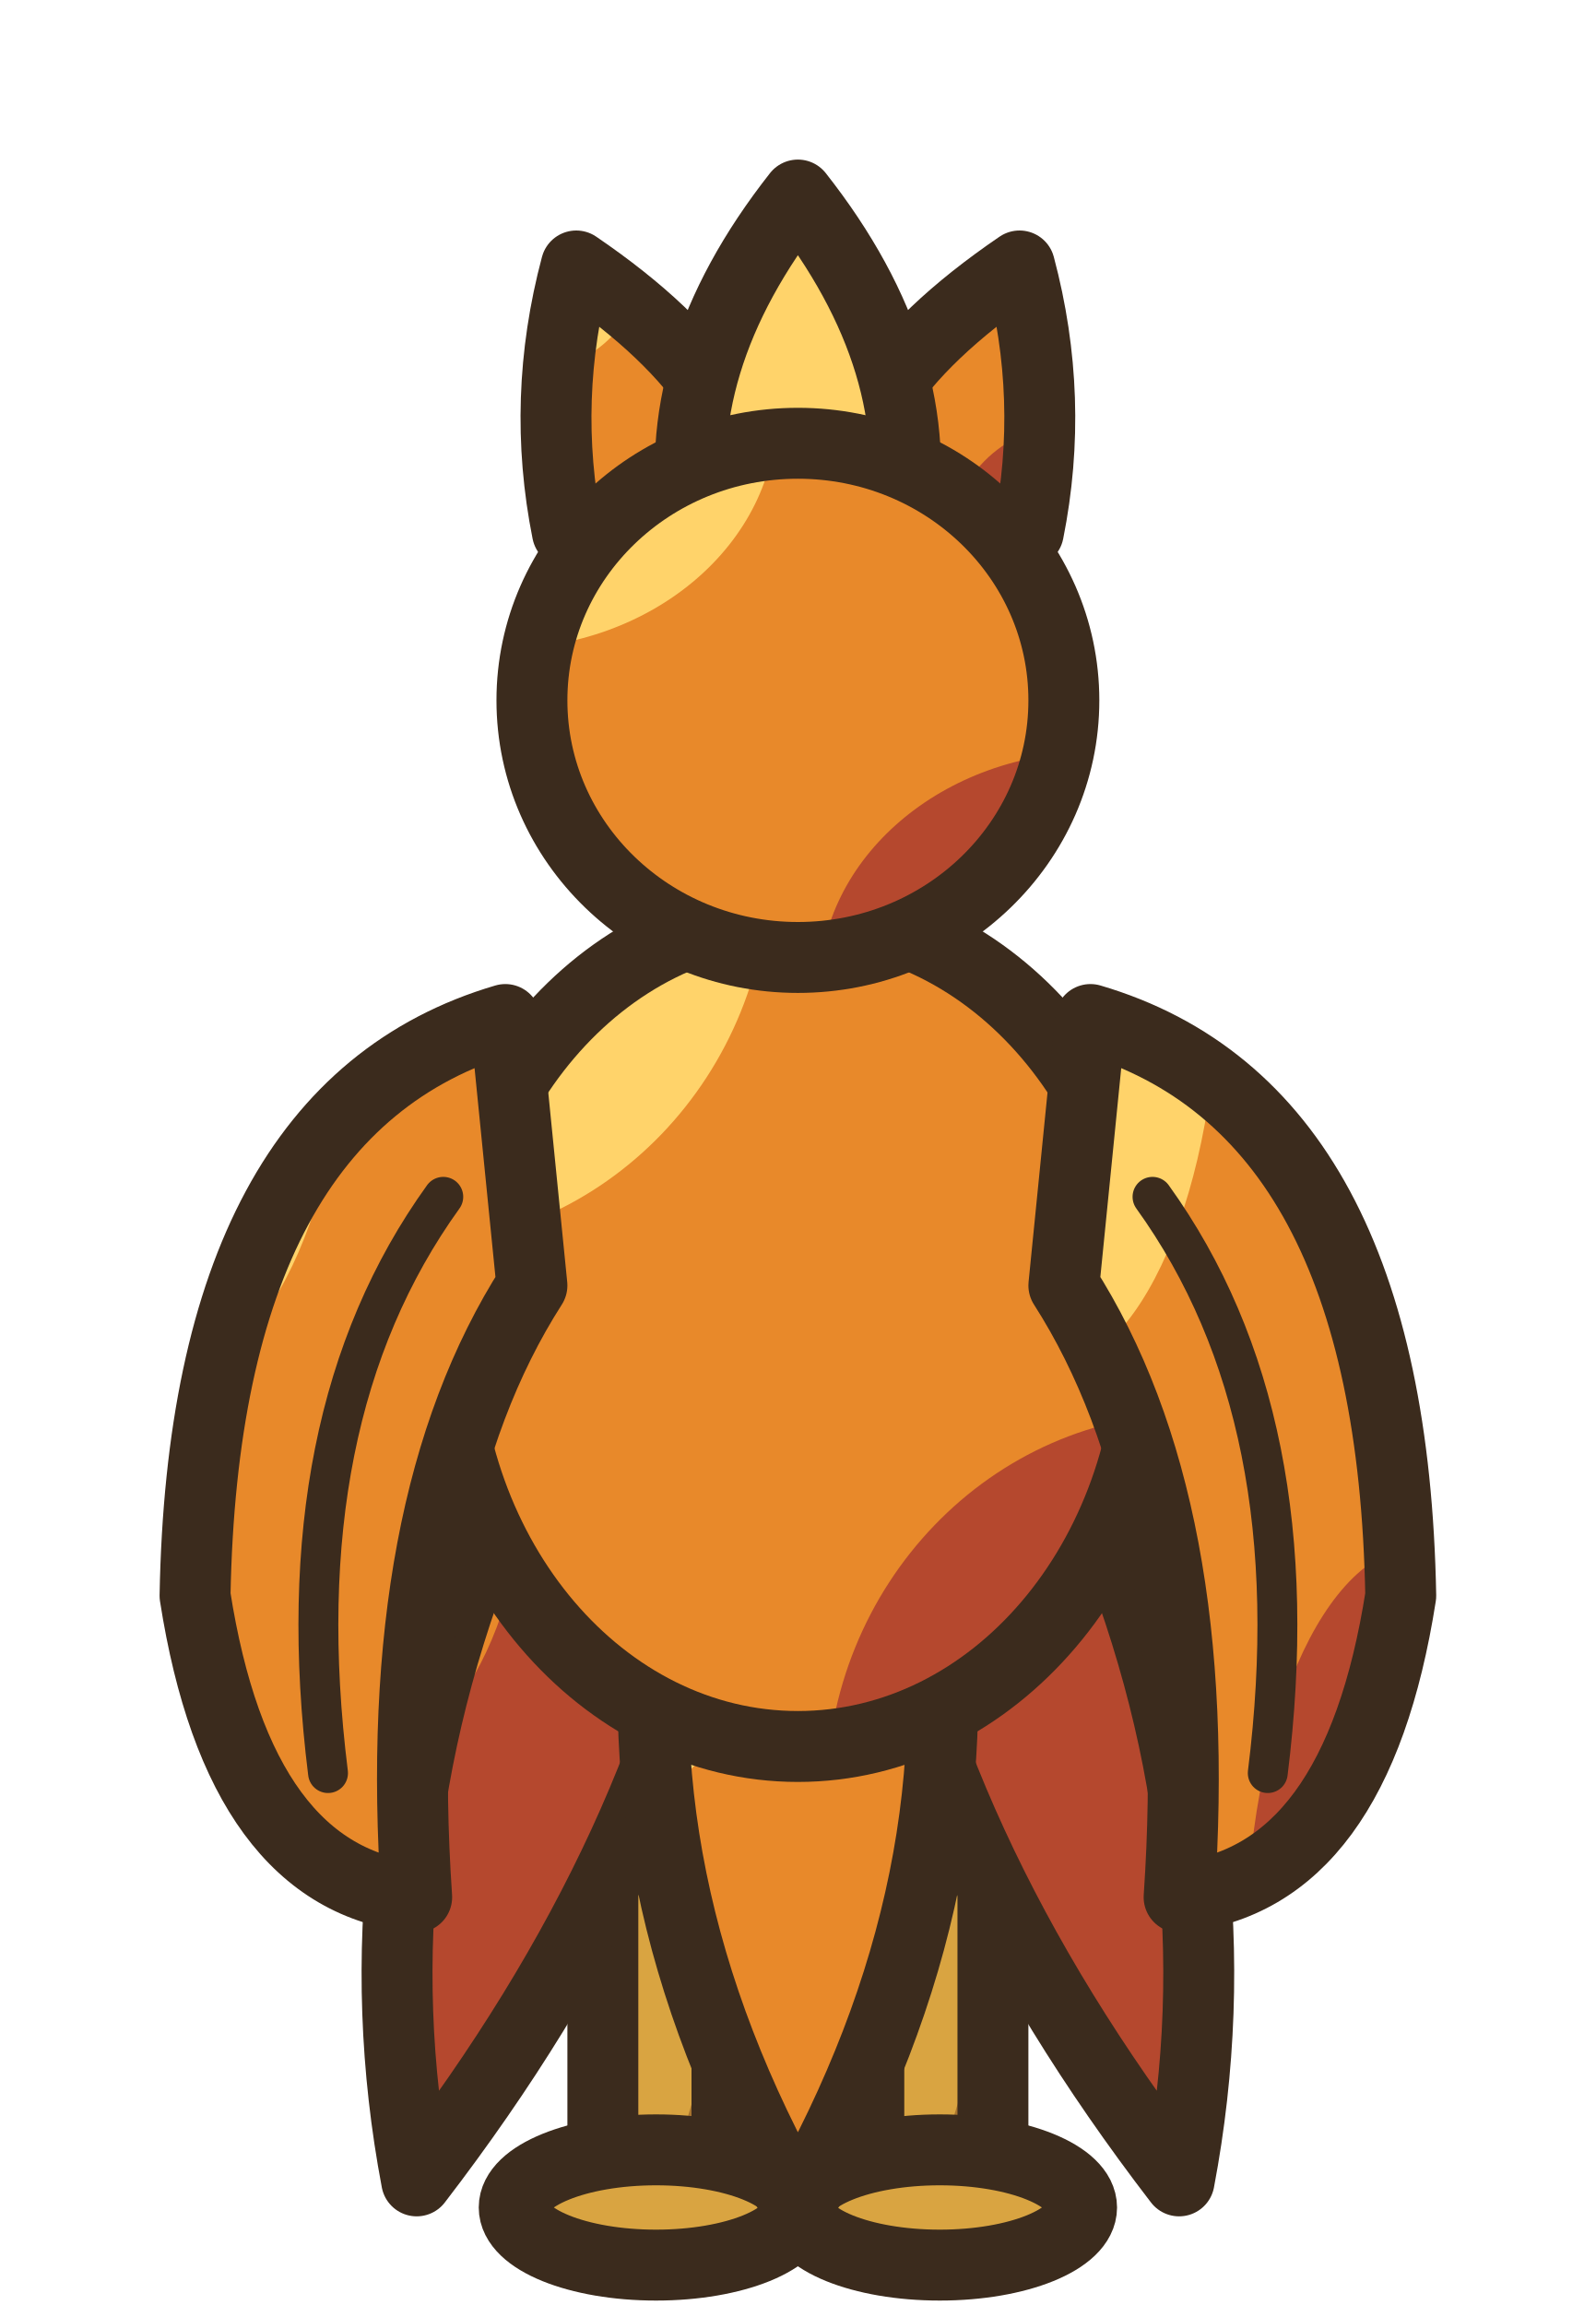
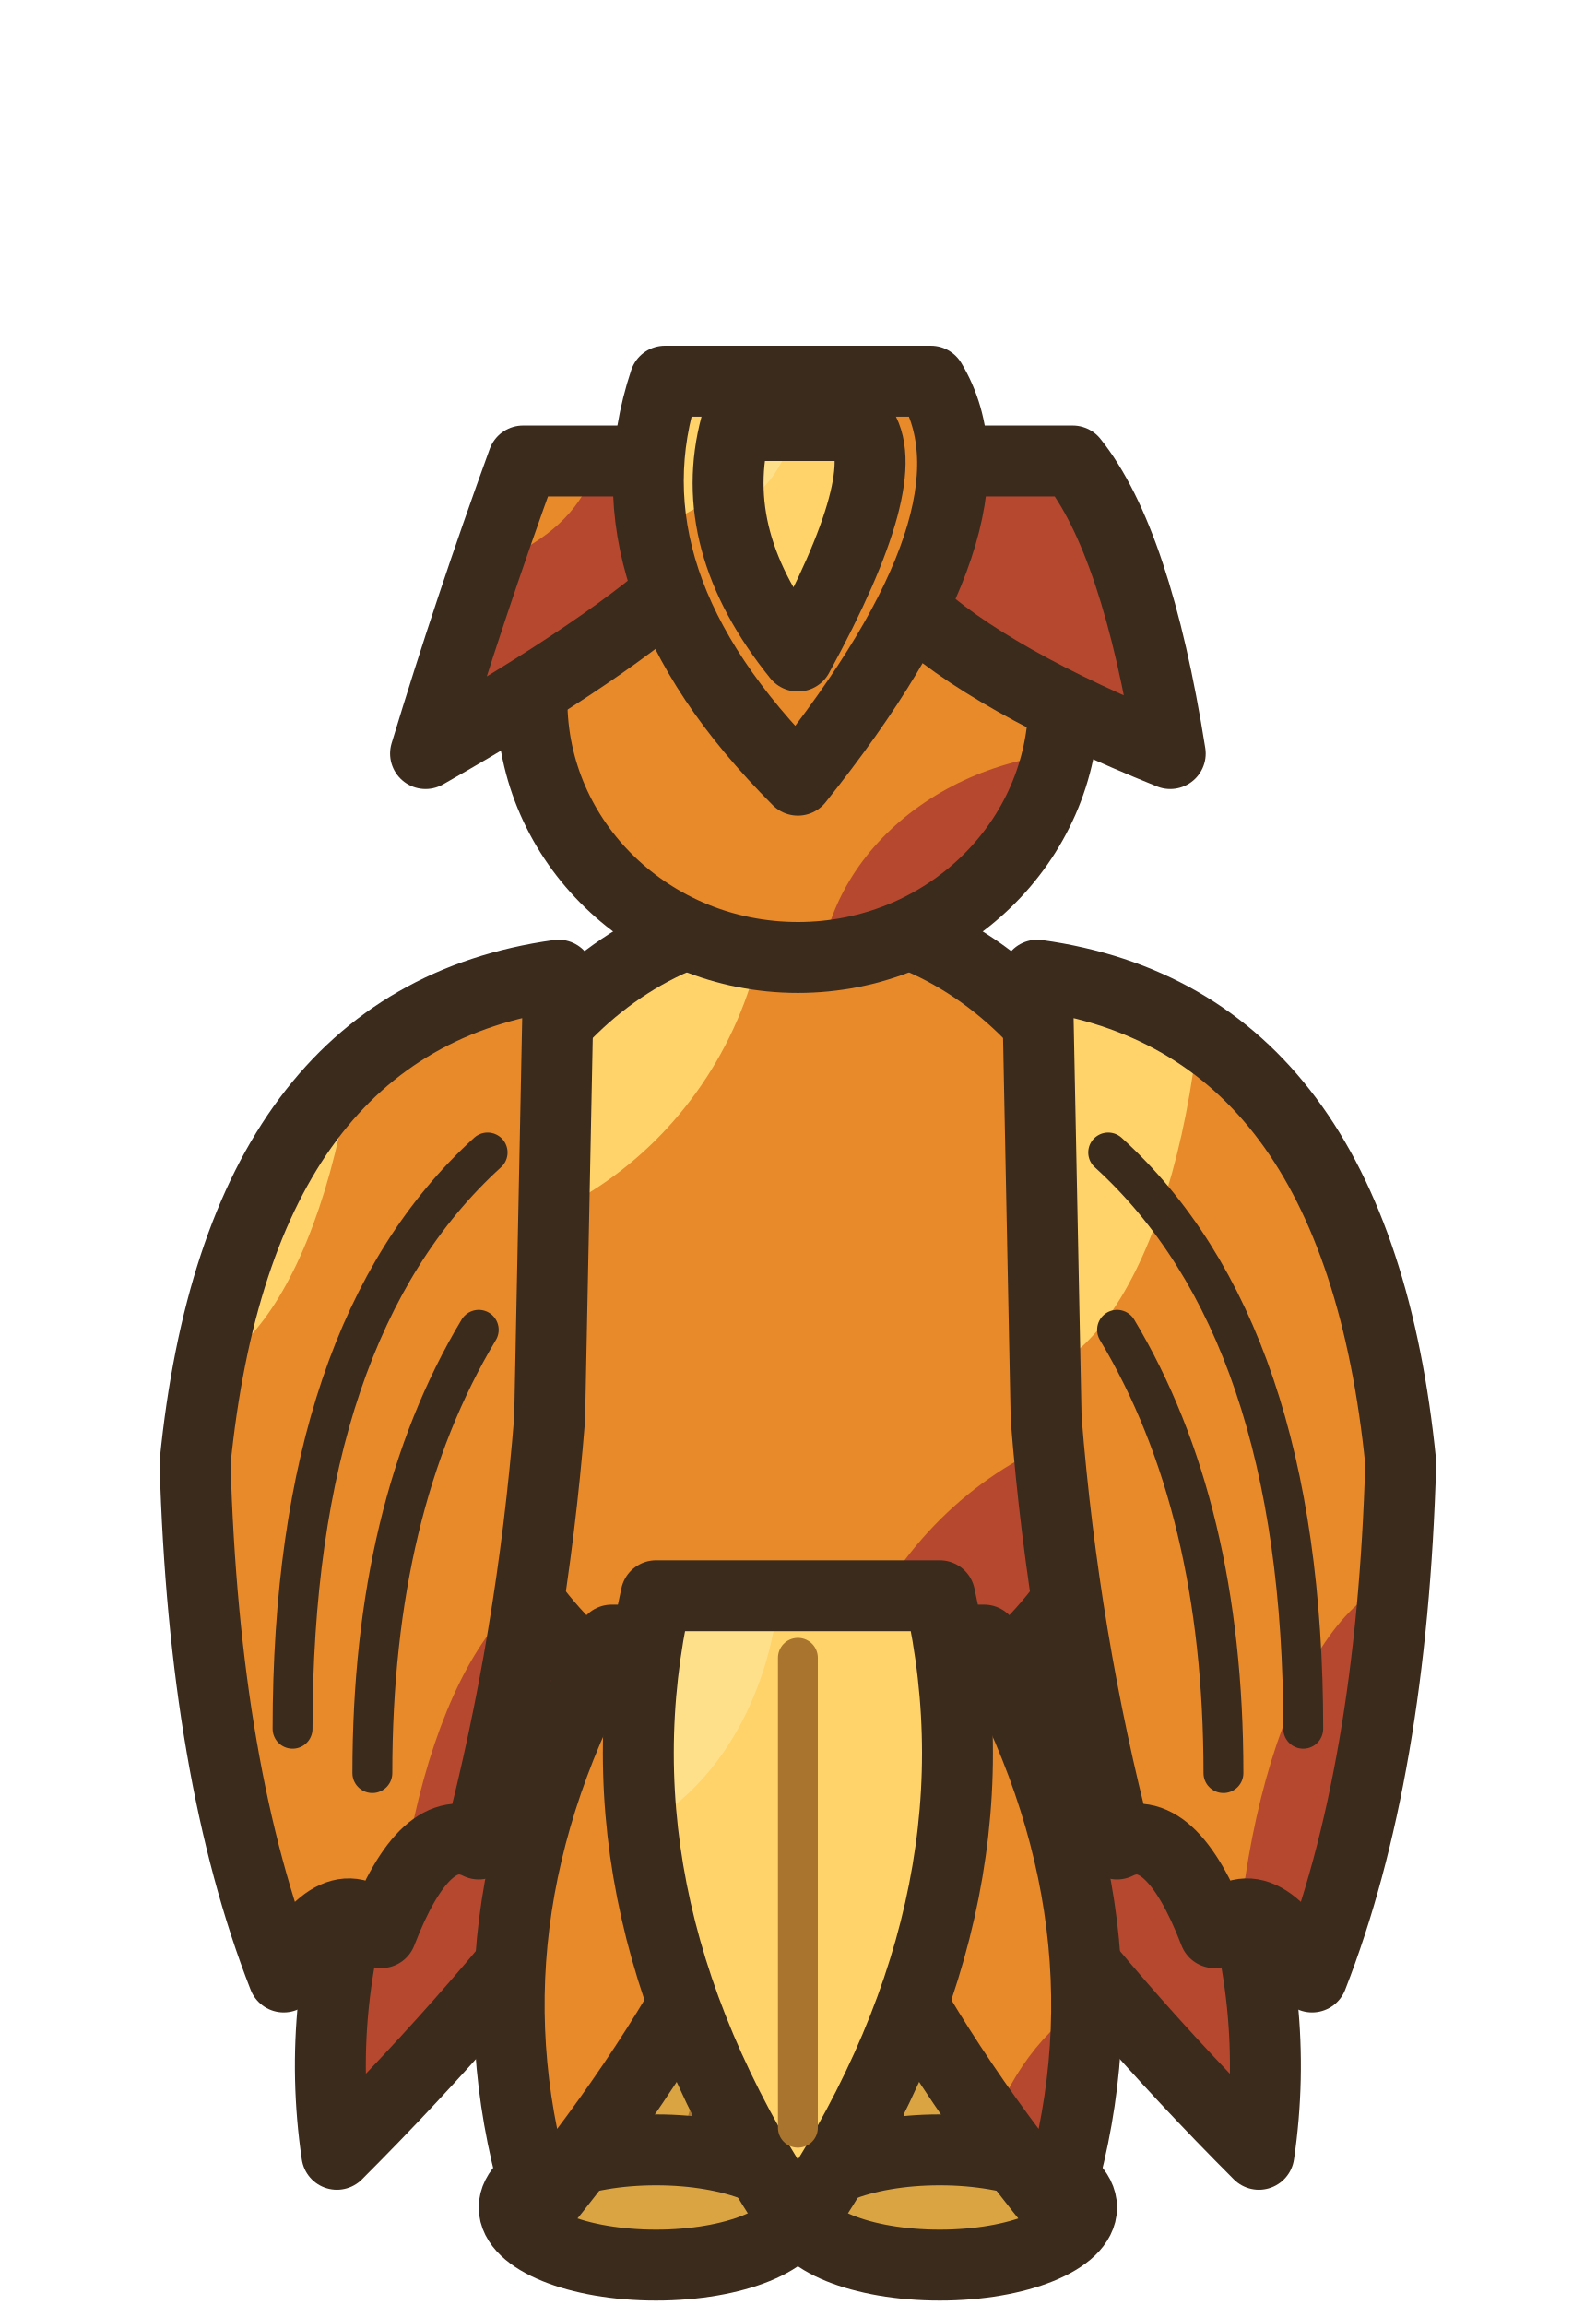
<svg xmlns="http://www.w3.org/2000/svg" width="108" height="156" viewBox="-18 -51 36 52">
  <g stroke-linejoin="round" stroke-linecap="round">
-     <clipPath id="c818">
+     <clipPath id="c746">
+       <path d="M-5.6 -16 Q-11.4 -9.2 -10.4 -2.4 Q-3.6 -9.2 -0.4 -16 Z" />
+     </clipPath>
+     <path d="M-5.6 -16 Q-11.4 -9.2 -10.4 -2.4 Q-3.6 -9.2 -0.4 -16 Z" fill="#b5482e" />
+     <g clip-path="url(#c746)" stroke="none">
+       <ellipse cx="-12.06" cy="-16.82" rx="5.72" ry="6.26" fill="#e8892a" />
+       <ellipse cx="0.26" cy="-1.58" rx="5.72" ry="6.26" fill="#b5482e" />
+     </g>
+     <path d="M-5.6 -16 Q-11.4 -9.2 -10.4 -2.4 Q-3.6 -9.2 -0.4 -16 Z" fill="none" stroke="#3b2b1d" stroke-width="1.6" />
+     <clipPath id="c747">
+       <path d="M0.4 -16 Q3.6 -9.2 10.4 -2.4 Q11.4 -9.2 5.6 -16 Z" />
+     </clipPath>
+     <path d="M0.4 -16 Q3.6 -9.2 10.4 -2.4 Q11.4 -9.2 5.6 -16 Z" fill="#b5482e" />
+     <g clip-path="url(#c747)" stroke="none">
+       <ellipse cx="-0.26" cy="-16.82" rx="5.72" ry="6.26" fill="#e8892a" />
+       <ellipse cx="12.06" cy="-1.58" rx="5.72" ry="6.26" fill="#b5482e" />
+     </g>
+     <path d="M0.4 -16 Q3.6 -9.2 10.4 -2.4 Q11.4 -9.2 5.6 -16 Z" fill="none" stroke="#3b2b1d" stroke-width="1.6" />
+     <clipPath id="c748">
      <path d="M-4.4 -10 L-4.4 -1.8 A1.4 1.4 0 0 0 -1.6 -1.8 L-1.6 -10 A1.4 1.4 0 0 0 -4.4 -10 Z" />
    </clipPath>
    <path d="M-4.4 -10 L-4.4 -1.8 A1.4 1.4 0 0 0 -1.6 -1.8 L-1.6 -10 A1.4 1.4 0 0 0 -4.4 -10 Z" fill="#d9a441" />
-     <g clip-path="url(#c818)" stroke="none">
+     <g clip-path="url(#c748)" stroke="none">
      <ellipse cx="-4.57" cy="-12.06" rx="1.46" ry="5.06" fill="#e6b866" />
      <ellipse cx="-1.43" cy="0.26" rx="1.46" ry="5.06" fill="#a8742e" />
    </g>
    <path d="M-4.4 -10 L-4.4 -1.8 A1.4 1.4 0 0 0 -1.6 -1.8 L-1.6 -10 A1.4 1.4 0 0 0 -4.4 -10 Z" fill="none" stroke="#3b2b1d" stroke-width="1.6" />
-     <clipPath id="c819">
+     <clipPath id="c749">
      <ellipse cx="-3.2" cy="-1.2" rx="3.2" ry="1.3" />
    </clipPath>
    <ellipse cx="-3.2" cy="-1.2" rx="3.2" ry="1.3" fill="#d9a441" />
-     <g clip-path="url(#c819)" stroke="none">
+     <g clip-path="url(#c749)" stroke="none">
      <ellipse cx="-6.78" cy="-2.66" rx="3.33" ry="1.2" fill="#e6b866" />
      <ellipse cx="0.38" cy="0.26" rx="3.33" ry="1.2" fill="#a8742e" />
    </g>
    <ellipse cx="-3.2" cy="-1.2" rx="3.2" ry="1.3" fill="none" stroke="#3b2b1d" stroke-width="1.6" />
-     <clipPath id="c820">
+     <clipPath id="c750">
      <path d="M1.6 -10 L1.6 -1.8 A1.4 1.4 0 0 0 4.4 -1.8 L4.4 -10 A1.4 1.4 0 0 0 1.6 -10 Z" />
    </clipPath>
    <path d="M1.6 -10 L1.6 -1.8 A1.4 1.4 0 0 0 4.4 -1.8 L4.4 -10 A1.4 1.4 0 0 0 1.6 -10 Z" fill="#d9a441" />
-     <g clip-path="url(#c820)" stroke="none">
+     <g clip-path="url(#c750)" stroke="none">
      <ellipse cx="1.43" cy="-12.06" rx="1.46" ry="5.06" fill="#e6b866" />
      <ellipse cx="4.57" cy="0.26" rx="1.46" ry="5.06" fill="#a8742e" />
    </g>
    <path d="M1.6 -10 L1.6 -1.8 A1.4 1.4 0 0 0 4.4 -1.8 L4.4 -10 A1.4 1.4 0 0 0 1.6 -10 Z" fill="none" stroke="#3b2b1d" stroke-width="1.6" />
-     <clipPath id="c821">
+     <clipPath id="c751">
      <ellipse cx="3.2" cy="-1.2" rx="3.2" ry="1.3" />
    </clipPath>
    <ellipse cx="3.2" cy="-1.2" rx="3.2" ry="1.3" fill="#d9a441" />
-     <g clip-path="url(#c821)" stroke="none">
+     <g clip-path="url(#c751)" stroke="none">
      <ellipse cx="-0.38" cy="-2.66" rx="3.33" ry="1.2" fill="#e6b866" />
      <ellipse cx="6.78" cy="0.26" rx="3.33" ry="1.2" fill="#a8742e" />
    </g>
    <ellipse cx="3.2" cy="-1.2" rx="3.2" ry="1.3" fill="none" stroke="#3b2b1d" stroke-width="1.6" />
-     <clipPath id="c822">
-       <path d="M-6.8 -17 Q-10.04 -9.4 -8.6 -1.8 Q-2.76 -9.4 -1.6 -17 Z" />
-     </clipPath>
-     <path d="M-6.8 -17 Q-10.04 -9.4 -8.6 -1.8 Q-2.76 -9.4 -1.6 -17 Z" fill="#b5482e" />
-     <g clip-path="url(#c822)" stroke="none">
-       <ellipse cx="-10.55" cy="-17.91" rx="4.39" ry="6.99" fill="#e8892a" />
-       <ellipse cx="-1.09" cy="-0.89" rx="4.39" ry="6.99" fill="#b5482e" />
-     </g>
-     <path d="M-6.8 -17 Q-10.04 -9.4 -8.6 -1.8 Q-2.76 -9.4 -1.6 -17 Z" fill="none" stroke="#3b2b1d" stroke-width="1.6" />
-     <clipPath id="c823">
-       <path d="M1.6 -17 Q2.76 -9.4 8.6 -1.8 Q10.04 -9.4 6.8 -17 Z" />
-     </clipPath>
-     <path d="M1.6 -17 Q2.76 -9.4 8.6 -1.8 Q10.04 -9.4 6.8 -17 Z" fill="#b5482e" />
-     <g clip-path="url(#c823)" stroke="none">
-       <ellipse cx="1.09" cy="-17.91" rx="4.39" ry="6.99" fill="#e8892a" />
-       <ellipse cx="10.55" cy="-0.89" rx="4.39" ry="6.99" fill="#b5482e" />
-     </g>
-     <path d="M1.6 -17 Q2.76 -9.4 8.6 -1.8 Q10.04 -9.4 6.8 -17 Z" fill="none" stroke="#3b2b1d" stroke-width="1.6" />
-     <clipPath id="c824">
-       <path d="M-3 -16 Q-4.2 -8.6 0 -1.2 Q4.2 -8.6 3 -16 Z" />
-     </clipPath>
-     <path d="M-3 -16 Q-4.2 -8.6 0 -1.2 Q4.2 -8.6 3 -16 Z" fill="#e8892a" />
-     <g clip-path="url(#c824)" stroke="none">
-       <ellipse cx="-4.7" cy="-16.89" rx="4.37" ry="6.81" fill="#ffd36a" />
-       <ellipse cx="4.7" cy="-0.31" rx="4.37" ry="6.81" fill="#b5482e" />
-     </g>
-     <path d="M-3 -16 Q-4.2 -8.6 0 -1.2 Q4.2 -8.6 3 -16 Z" fill="none" stroke="#3b2b1d" stroke-width="1.6" />
-     <clipPath id="c825">
+     <clipPath id="c752">
      <ellipse cx="0" cy="-21" rx="8" ry="9.4" />
    </clipPath>
    <ellipse cx="0" cy="-21" rx="8" ry="9.4" fill="#e8892a" />
-     <g clip-path="url(#c825)" stroke="none">
+     <g clip-path="url(#c752)" stroke="none">
      <ellipse cx="-8.96" cy="-31.53" rx="8.32" ry="8.65" fill="#ffd36a" />
      <ellipse cx="8.96" cy="-10.47" rx="8.32" ry="8.65" fill="#b5482e" />
    </g>
    <ellipse cx="0" cy="-21" rx="8" ry="9.4" fill="none" stroke="#3b2b1d" stroke-width="1.6" />
-     <clipPath id="c826">
-       <path d="M-6.6 -28 Q-13.4 -26 -13.6 -15 Q-12.6 -8.6 -8.6 -8.2 Q-9.2 -17 -6 -22 Z" />
+     <clipPath id="c753">
+       <path d="M-4.2 -14 Q-7.8 -7.6 -5.8 -1.2 Q-0.6 -7.6 0.6 -14 Z" />
    </clipPath>
-     <path d="M-6.6 -28 Q-13.4 -26 -13.6 -15 Q-12.6 -8.6 -8.6 -8.2 Q-9.2 -17 -6 -22 Z" fill="#e8892a" />
-     <g clip-path="url(#c826)" stroke="none">
-       <ellipse cx="-14.06" cy="-29.19" rx="3.95" ry="9.11" fill="#ffd36a" />
-       <ellipse cx="-5.54" cy="-7.01" rx="3.95" ry="9.11" fill="#b5482e" />
+     <path d="M-4.2 -14 Q-7.8 -7.6 -5.8 -1.2 Q-0.6 -7.6 0.6 -14 Z" fill="#e8892a" />
+     <g clip-path="url(#c753)" stroke="none">
+       <ellipse cx="-8.3" cy="-14.77" rx="4.37" ry="5.89" fill="#ffd36a" />
+       <ellipse cx="1.1" cy="-0.43" rx="4.37" ry="5.89" fill="#b5482e" />
    </g>
-     <path d="M-6.6 -28 Q-13.4 -26 -13.6 -15 Q-12.6 -8.6 -8.6 -8.2 Q-9.2 -17 -6 -22 Z" fill="none" stroke="#3b2b1d" stroke-width="1.6" />
-     <path d="M-8 -24 Q-11.6 -19 -10.6 -11" fill="none" stroke="#3b2b1d" stroke-width="0.9" />
-     <clipPath id="c827">
-       <path d="M6.6 -28 Q13.4 -26 13.6 -15 Q12.6 -8.6 8.6 -8.2 Q9.2 -17 6 -22 Z" />
+     <path d="M-4.2 -14 Q-7.8 -7.6 -5.8 -1.2 Q-0.6 -7.6 0.6 -14 Z" fill="none" stroke="#3b2b1d" stroke-width="1.6" />
+     <clipPath id="c754">
+       <path d="M-0.6 -14 Q0.6 -7.6 5.8 -1.2 Q7.8 -7.6 4.2 -14 Z" />
    </clipPath>
-     <path d="M6.6 -28 Q13.4 -26 13.6 -15 Q12.6 -8.6 8.6 -8.2 Q9.2 -17 6 -22 Z" fill="#e8892a" />
-     <g clip-path="url(#c827)" stroke="none">
-       <ellipse cx="5.54" cy="-29.19" rx="3.95" ry="9.11" fill="#ffd36a" />
-       <ellipse cx="14.06" cy="-7.01" rx="3.95" ry="9.11" fill="#b5482e" />
+     <path d="M-0.6 -14 Q0.6 -7.6 5.8 -1.2 Q7.8 -7.6 4.2 -14 Z" fill="#e8892a" />
+     <g clip-path="url(#c754)" stroke="none">
+       <ellipse cx="-1.1" cy="-14.77" rx="4.37" ry="5.89" fill="#ffd36a" />
+       <ellipse cx="8.3" cy="-0.43" rx="4.37" ry="5.89" fill="#b5482e" />
    </g>
-     <path d="M6.6 -28 Q13.4 -26 13.6 -15 Q12.6 -8.6 8.6 -8.2 Q9.2 -17 6 -22 Z" fill="none" stroke="#3b2b1d" stroke-width="1.6" />
-     <path d="M8 -24 Q11.6 -19 10.6 -11" fill="none" stroke="#3b2b1d" stroke-width="0.9" />
-     <clipPath id="c828">
-       <path d="M-5.2 -39 Q-5.8 -42 -5 -45 Q-0.6 -42 -1.2 -39 Z" />
+     <path d="M-0.6 -14 Q0.6 -7.6 5.8 -1.2 Q7.8 -7.6 4.2 -14 Z" fill="none" stroke="#3b2b1d" stroke-width="1.6" />
+     <clipPath id="c755">
+       <path d="M-3.2 -15 Q-4.8 -7.9 0 -0.8 Q4.8 -7.9 3.2 -15 Z" />
    </clipPath>
-     <path d="M-5.2 -39 Q-5.8 -42 -5 -45 Q-0.6 -42 -1.2 -39 Z" fill="#e8892a" />
-     <g clip-path="url(#c828)" stroke="none">
-       <ellipse cx="-6.11" cy="-45.36" rx="2.7" ry="2.76" fill="#ffd36a" />
-       <ellipse cx="-0.29" cy="-38.64" rx="2.7" ry="2.76" fill="#b5482e" />
+     <path d="M-3.2 -15 Q-4.8 -7.9 0 -0.8 Q4.8 -7.9 3.2 -15 Z" fill="#ffd36a" />
+     <g clip-path="url(#c755)" stroke="none">
+       <ellipse cx="-5.38" cy="-15.85" rx="4.99" ry="6.53" fill="#ffe08a" />
+       <ellipse cx="5.38" cy="0.05" rx="4.99" ry="6.53" fill="#e8a83a" />
    </g>
-     <path d="M-5.2 -39 Q-5.8 -42 -5 -45 Q-0.6 -42 -1.2 -39 Z" fill="none" stroke="#3b2b1d" stroke-width="1.6" />
-     <clipPath id="c829">
-       <path d="M1.2 -39 Q0.6 -42 5 -45 Q5.8 -42 5.2 -39 Z" />
+     <path d="M-3.2 -15 Q-4.8 -7.9 0 -0.8 Q4.8 -7.9 3.2 -15 Z" fill="none" stroke="#3b2b1d" stroke-width="1.6" />
+     <path d="M0 -13.6 L0 -3" fill="none" stroke="#a8742e" stroke-width="0.9" />
+     <clipPath id="c756">
+       <path d="M-5.4 -29 Q-12.6 -28 -13.6 -18 Q-13.4 -11 -11.6 -6.4 Q-10.4 -8.6 -9.4 -7.4 Q-8.4 -10 -7.2 -9.4 Q-6 -14 -5.6 -19 Z" />
    </clipPath>
-     <path d="M1.2 -39 Q0.6 -42 5 -45 Q5.8 -42 5.2 -39 Z" fill="#e8892a" />
-     <g clip-path="url(#c829)" stroke="none">
-       <ellipse cx="0.29" cy="-45.36" rx="2.7" ry="2.76" fill="#ffd36a" />
-       <ellipse cx="6.11" cy="-38.64" rx="2.7" ry="2.76" fill="#b5482e" />
+     <path d="M-5.4 -29 Q-12.6 -28 -13.6 -18 Q-13.4 -11 -11.6 -6.4 Q-10.4 -8.6 -9.4 -7.4 Q-8.4 -10 -7.2 -9.4 Q-6 -14 -5.6 -19 Z" fill="#e8892a" />
+     <g clip-path="url(#c756)" stroke="none">
+       <ellipse cx="-14.09" cy="-30.36" rx="4.26" ry="10.4" fill="#ffd36a" />
+       <ellipse cx="-4.91" cy="-5.04" rx="4.26" ry="10.4" fill="#b5482e" />
    </g>
-     <path d="M1.2 -39 Q0.6 -42 5 -45 Q5.8 -42 5.2 -39 Z" fill="none" stroke="#3b2b1d" stroke-width="1.6" />
-     <clipPath id="c830">
-       <path d="M-2.3 -39 Q-2.99 -42.8 0 -46.6 Q2.99 -42.8 2.3 -39 Z" />
+     <path d="M-5.4 -29 Q-12.6 -28 -13.6 -18 Q-13.4 -11 -11.6 -6.4 Q-10.4 -8.6 -9.4 -7.4 Q-8.4 -10 -7.2 -9.4 Q-6 -14 -5.6 -19 Z" fill="none" stroke="#3b2b1d" stroke-width="1.6" />
+     <path d="M-7 -25 Q-11.4 -21 -11.4 -12" fill="none" stroke="#3b2b1d" stroke-width="0.9" />
+     <path d="M-7.2 -21 Q-9.6 -17 -9.6 -11" fill="none" stroke="#3b2b1d" stroke-width="0.9" />
+     <clipPath id="c757">
+       <path d="M5.4 -29 Q12.6 -28 13.6 -18 Q13.4 -11 11.6 -6.4 Q10.4 -8.6 9.4 -7.4 Q8.4 -10 7.2 -9.4 Q6 -14 5.6 -19 Z" />
    </clipPath>
-     <path d="M-2.3 -39 Q-2.99 -42.8 0 -46.6 Q2.99 -42.8 2.3 -39 Z" fill="#ffd36a" />
-     <g clip-path="url(#c830)" stroke="none">
-       <ellipse cx="-3.35" cy="-47.06" rx="3.11" ry="3.5" fill="#ffe08a" />
-       <ellipse cx="3.35" cy="-38.54" rx="3.11" ry="3.5" fill="#e8a83a" />
+     <path d="M5.4 -29 Q12.6 -28 13.6 -18 Q13.4 -11 11.6 -6.4 Q10.4 -8.6 9.4 -7.4 Q8.4 -10 7.2 -9.4 Q6 -14 5.6 -19 Z" fill="#e8892a" />
+     <g clip-path="url(#c757)" stroke="none">
+       <ellipse cx="4.91" cy="-30.36" rx="4.26" ry="10.4" fill="#ffd36a" />
+       <ellipse cx="14.09" cy="-5.04" rx="4.26" ry="10.4" fill="#b5482e" />
    </g>
-     <path d="M-2.3 -39 Q-2.99 -42.8 0 -46.6 Q2.99 -42.8 2.3 -39 Z" fill="none" stroke="#3b2b1d" stroke-width="1.6" />
-     <clipPath id="c831">
+     <path d="M5.4 -29 Q12.6 -28 13.6 -18 Q13.4 -11 11.6 -6.4 Q10.4 -8.6 9.4 -7.4 Q8.4 -10 7.2 -9.4 Q6 -14 5.6 -19 Z" fill="none" stroke="#3b2b1d" stroke-width="1.6" />
+     <path d="M7 -25 Q11.4 -21 11.4 -12" fill="none" stroke="#3b2b1d" stroke-width="0.9" />
+     <path d="M7.2 -21 Q9.6 -17 9.6 -11" fill="none" stroke="#3b2b1d" stroke-width="0.9" />
+     <clipPath id="c758">
      <ellipse cx="0" cy="-35.2" rx="6" ry="5.8" />
    </clipPath>
    <ellipse cx="0" cy="-35.2" rx="6" ry="5.8" fill="#e8892a" />
-     <g clip-path="url(#c831)" stroke="none">
+     <g clip-path="url(#c758)" stroke="none">
      <ellipse cx="-6.72" cy="-41.7" rx="6.24" ry="5.34" fill="#ffd36a" />
      <ellipse cx="6.72" cy="-28.7" rx="6.24" ry="5.34" fill="#b5482e" />
    </g>
    <ellipse cx="0" cy="-35.2" rx="6" ry="5.8" fill="none" stroke="#3b2b1d" stroke-width="1.6" />
+     <clipPath id="c759">
+       <path d="M-6.2 -40.6 Q-7.4 -37.3 -8.4 -34 Q0.04 -38.8 -1.4 -40.6 Z" />
+     </clipPath>
+     <path d="M-6.2 -40.6 Q-7.4 -37.3 -8.4 -34 Q0.04 -38.8 -1.4 -40.6 Z" fill="#b5482e" />
+     <g clip-path="url(#c759)" stroke="none">
+       <ellipse cx="-8.91" cy="-41" rx="4.39" ry="3.04" fill="#e8892a" />
+       <ellipse cx="0.55" cy="-33.6" rx="4.39" ry="3.04" fill="#b5482e" />
+     </g>
+     <path d="M-6.2 -40.6 Q-7.4 -37.3 -8.4 -34 Q0.04 -38.8 -1.4 -40.6 Z" fill="none" stroke="#3b2b1d" stroke-width="1.6" />
+     <clipPath id="c760">
+       <path d="M1.4 -40.6 Q0.2 -37.3 8.4 -34 Q7.64 -38.8 6.2 -40.6 Z" />
+     </clipPath>
+     <path d="M1.4 -40.6 Q0.2 -37.3 8.4 -34 Q7.64 -38.8 6.2 -40.6 Z" fill="#b5482e" />
+     <g clip-path="url(#c760)" stroke="none">
+       <ellipse cx="-0.29" cy="-41" rx="4.26" ry="3.04" fill="#e8892a" />
+       <ellipse cx="8.89" cy="-33.6" rx="4.26" ry="3.04" fill="#b5482e" />
+     </g>
+     <path d="M1.4 -40.6 Q0.2 -37.3 8.4 -34 Q7.64 -38.8 6.2 -40.6 Z" fill="none" stroke="#3b2b1d" stroke-width="1.6" />
+     <clipPath id="c761">
+       <path d="M-3 -42.4 Q-4.5 -37.9 0 -33.4 Q4.8 -39.4 3 -42.4 Z" />
+     </clipPath>
+     <path d="M-3 -42.4 Q-4.5 -37.9 0 -33.4 Q4.8 -39.4 3 -42.4 Z" fill="#e8892a" />
+     <g clip-path="url(#c761)" stroke="none">
+       <ellipse cx="-5.06" cy="-42.94" rx="4.84" ry="4.14" fill="#ffd36a" />
+       <ellipse cx="5.36" cy="-32.86" rx="4.84" ry="4.14" fill="#b5482e" />
+     </g>
+     <path d="M-3 -42.4 Q-4.5 -37.9 0 -33.4 Q4.8 -39.4 3 -42.4 Z" fill="none" stroke="#3b2b1d" stroke-width="1.6" />
+     <clipPath id="c762">
+       <path d="M-1.4 -41.4 Q-2.1 -38.8 0 -36.2 Q2.24 -40.3 1.4 -41.4 Z" />
+     </clipPath>
+     <path d="M-1.4 -41.4 Q-2.1 -38.8 0 -36.2 Q2.24 -40.3 1.4 -41.4 Z" fill="#ffd36a" />
+     <g clip-path="url(#c762)" stroke="none">
+       <ellipse cx="-2.36" cy="-41.71" rx="2.26" ry="2.39" fill="#ffe08a" />
+       <ellipse cx="2.5" cy="-35.89" rx="2.26" ry="2.39" fill="#e8a83a" />
+     </g>
+     <path d="M-1.4 -41.4 Q-2.1 -38.8 0 -36.2 Q2.24 -40.3 1.4 -41.4 Z" fill="none" stroke="#3b2b1d" stroke-width="1.6" />
  </g>
</svg>
